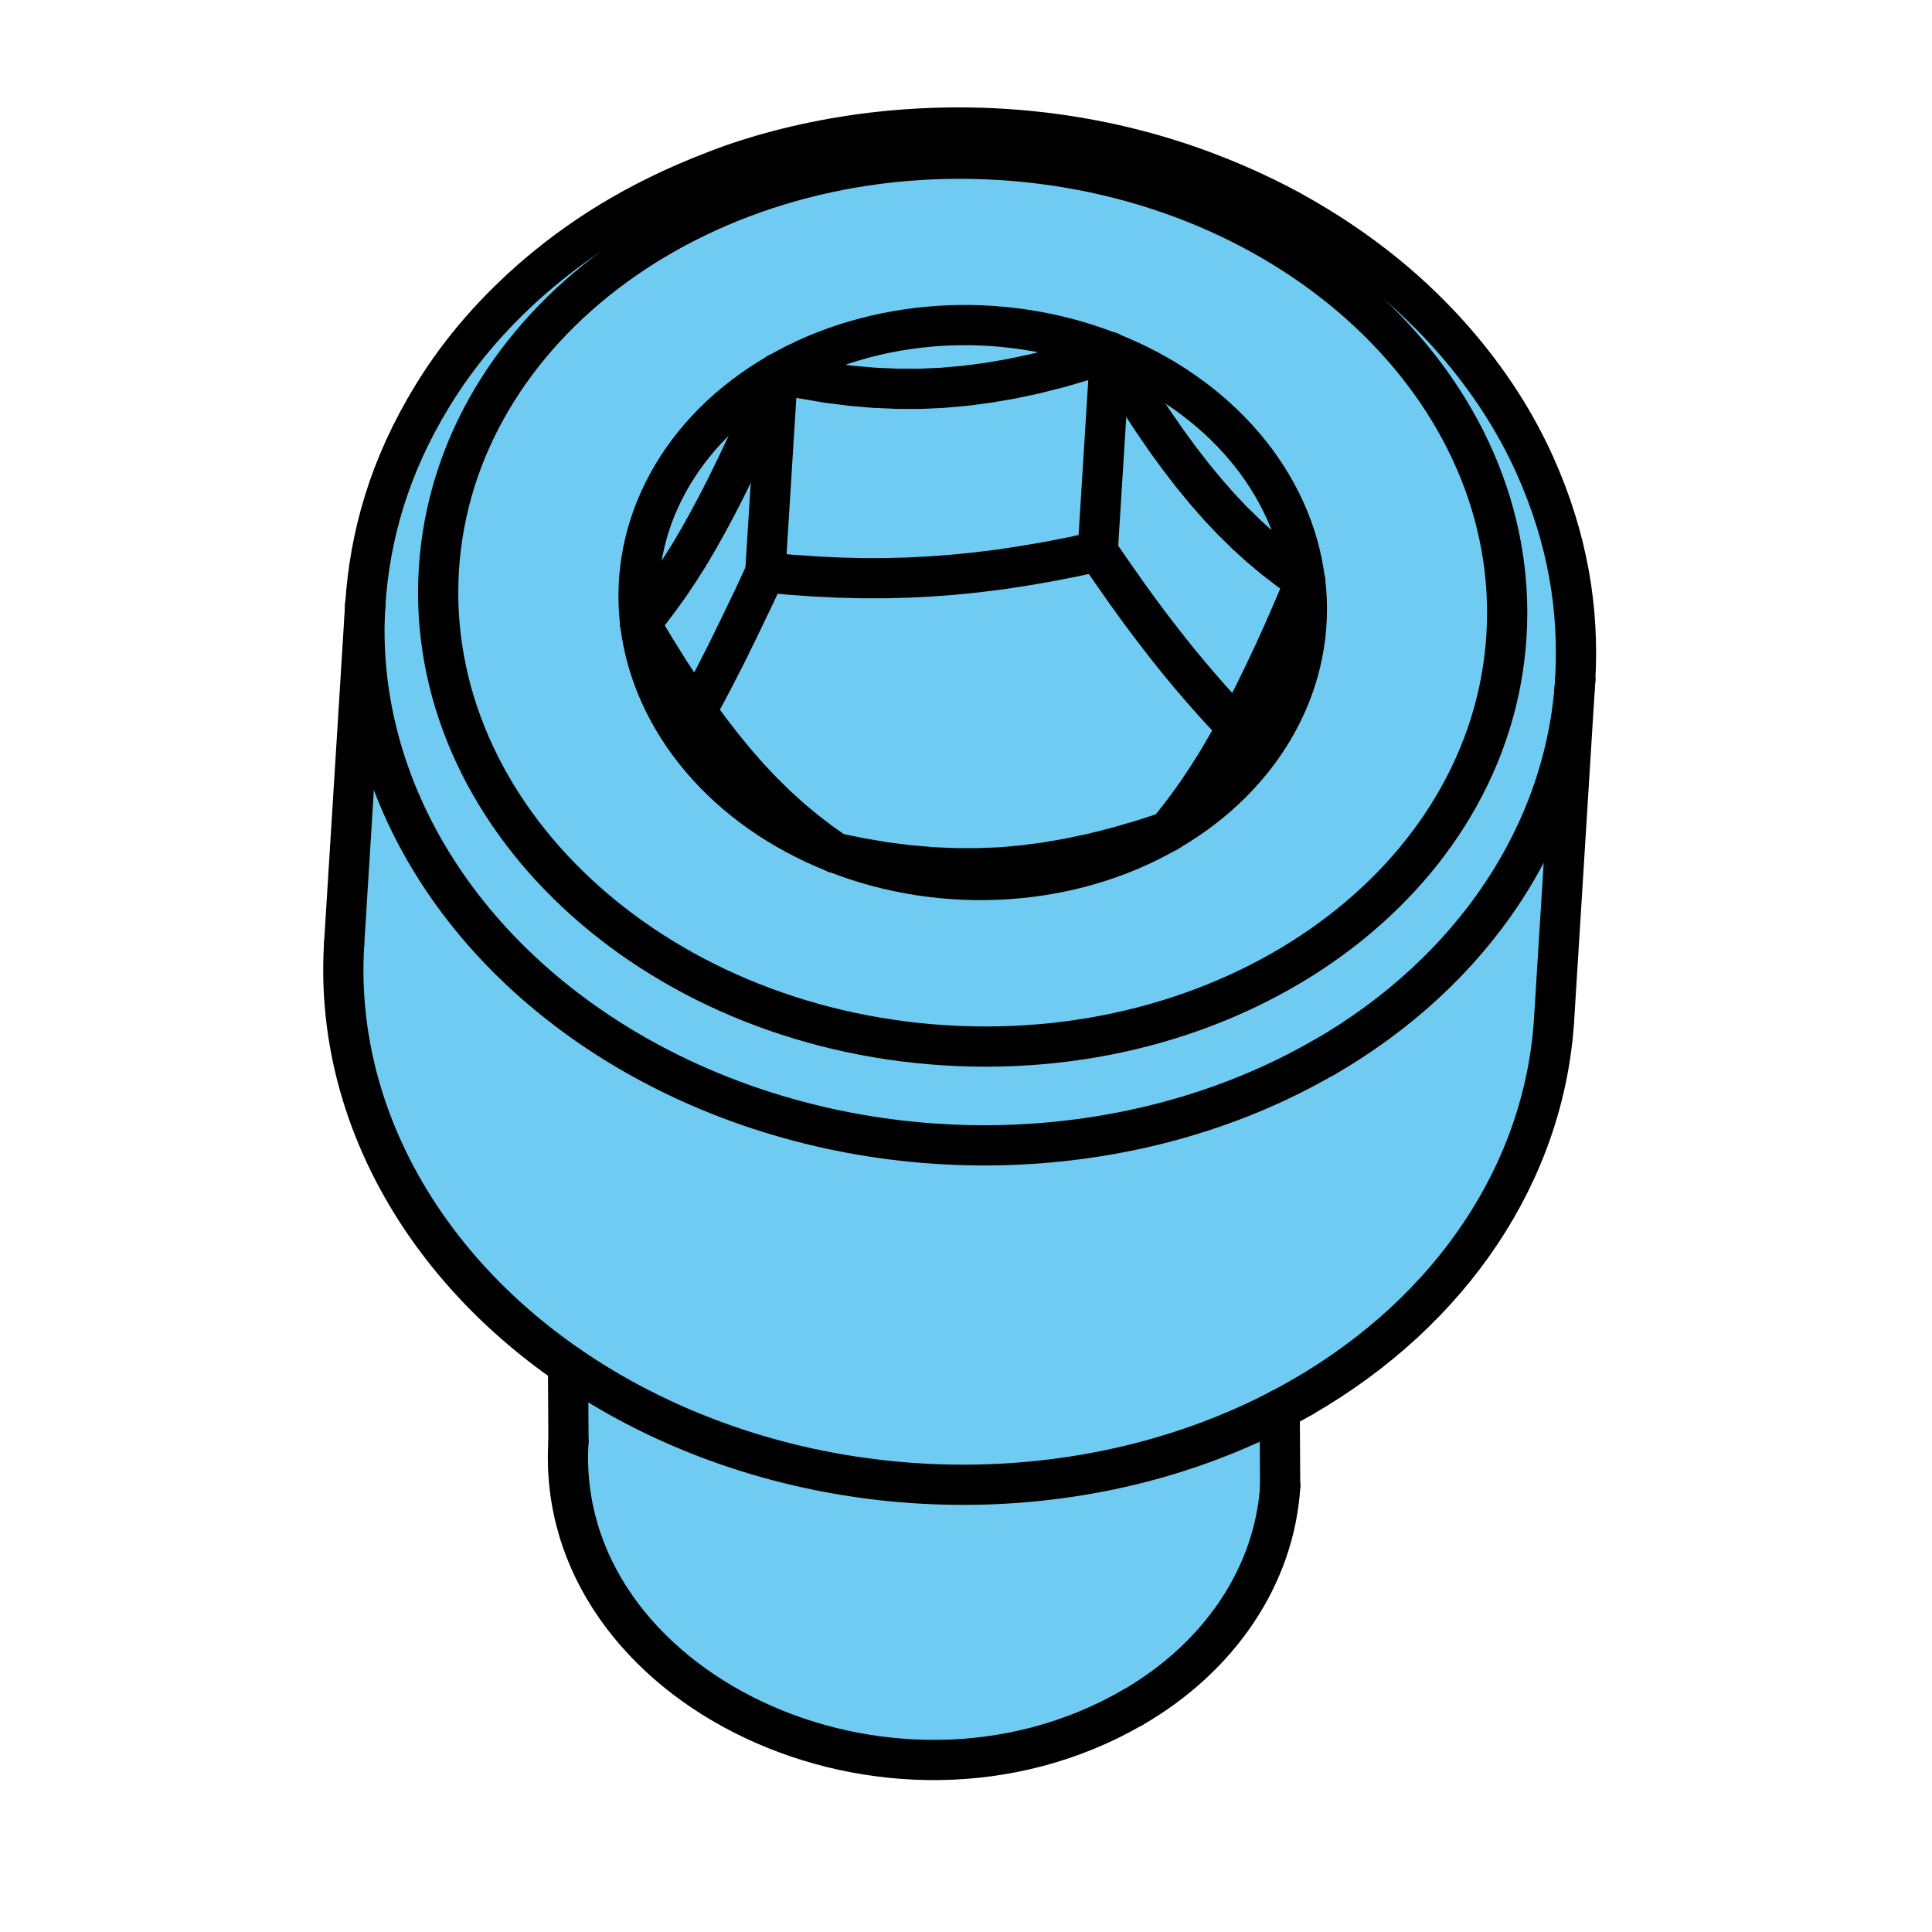
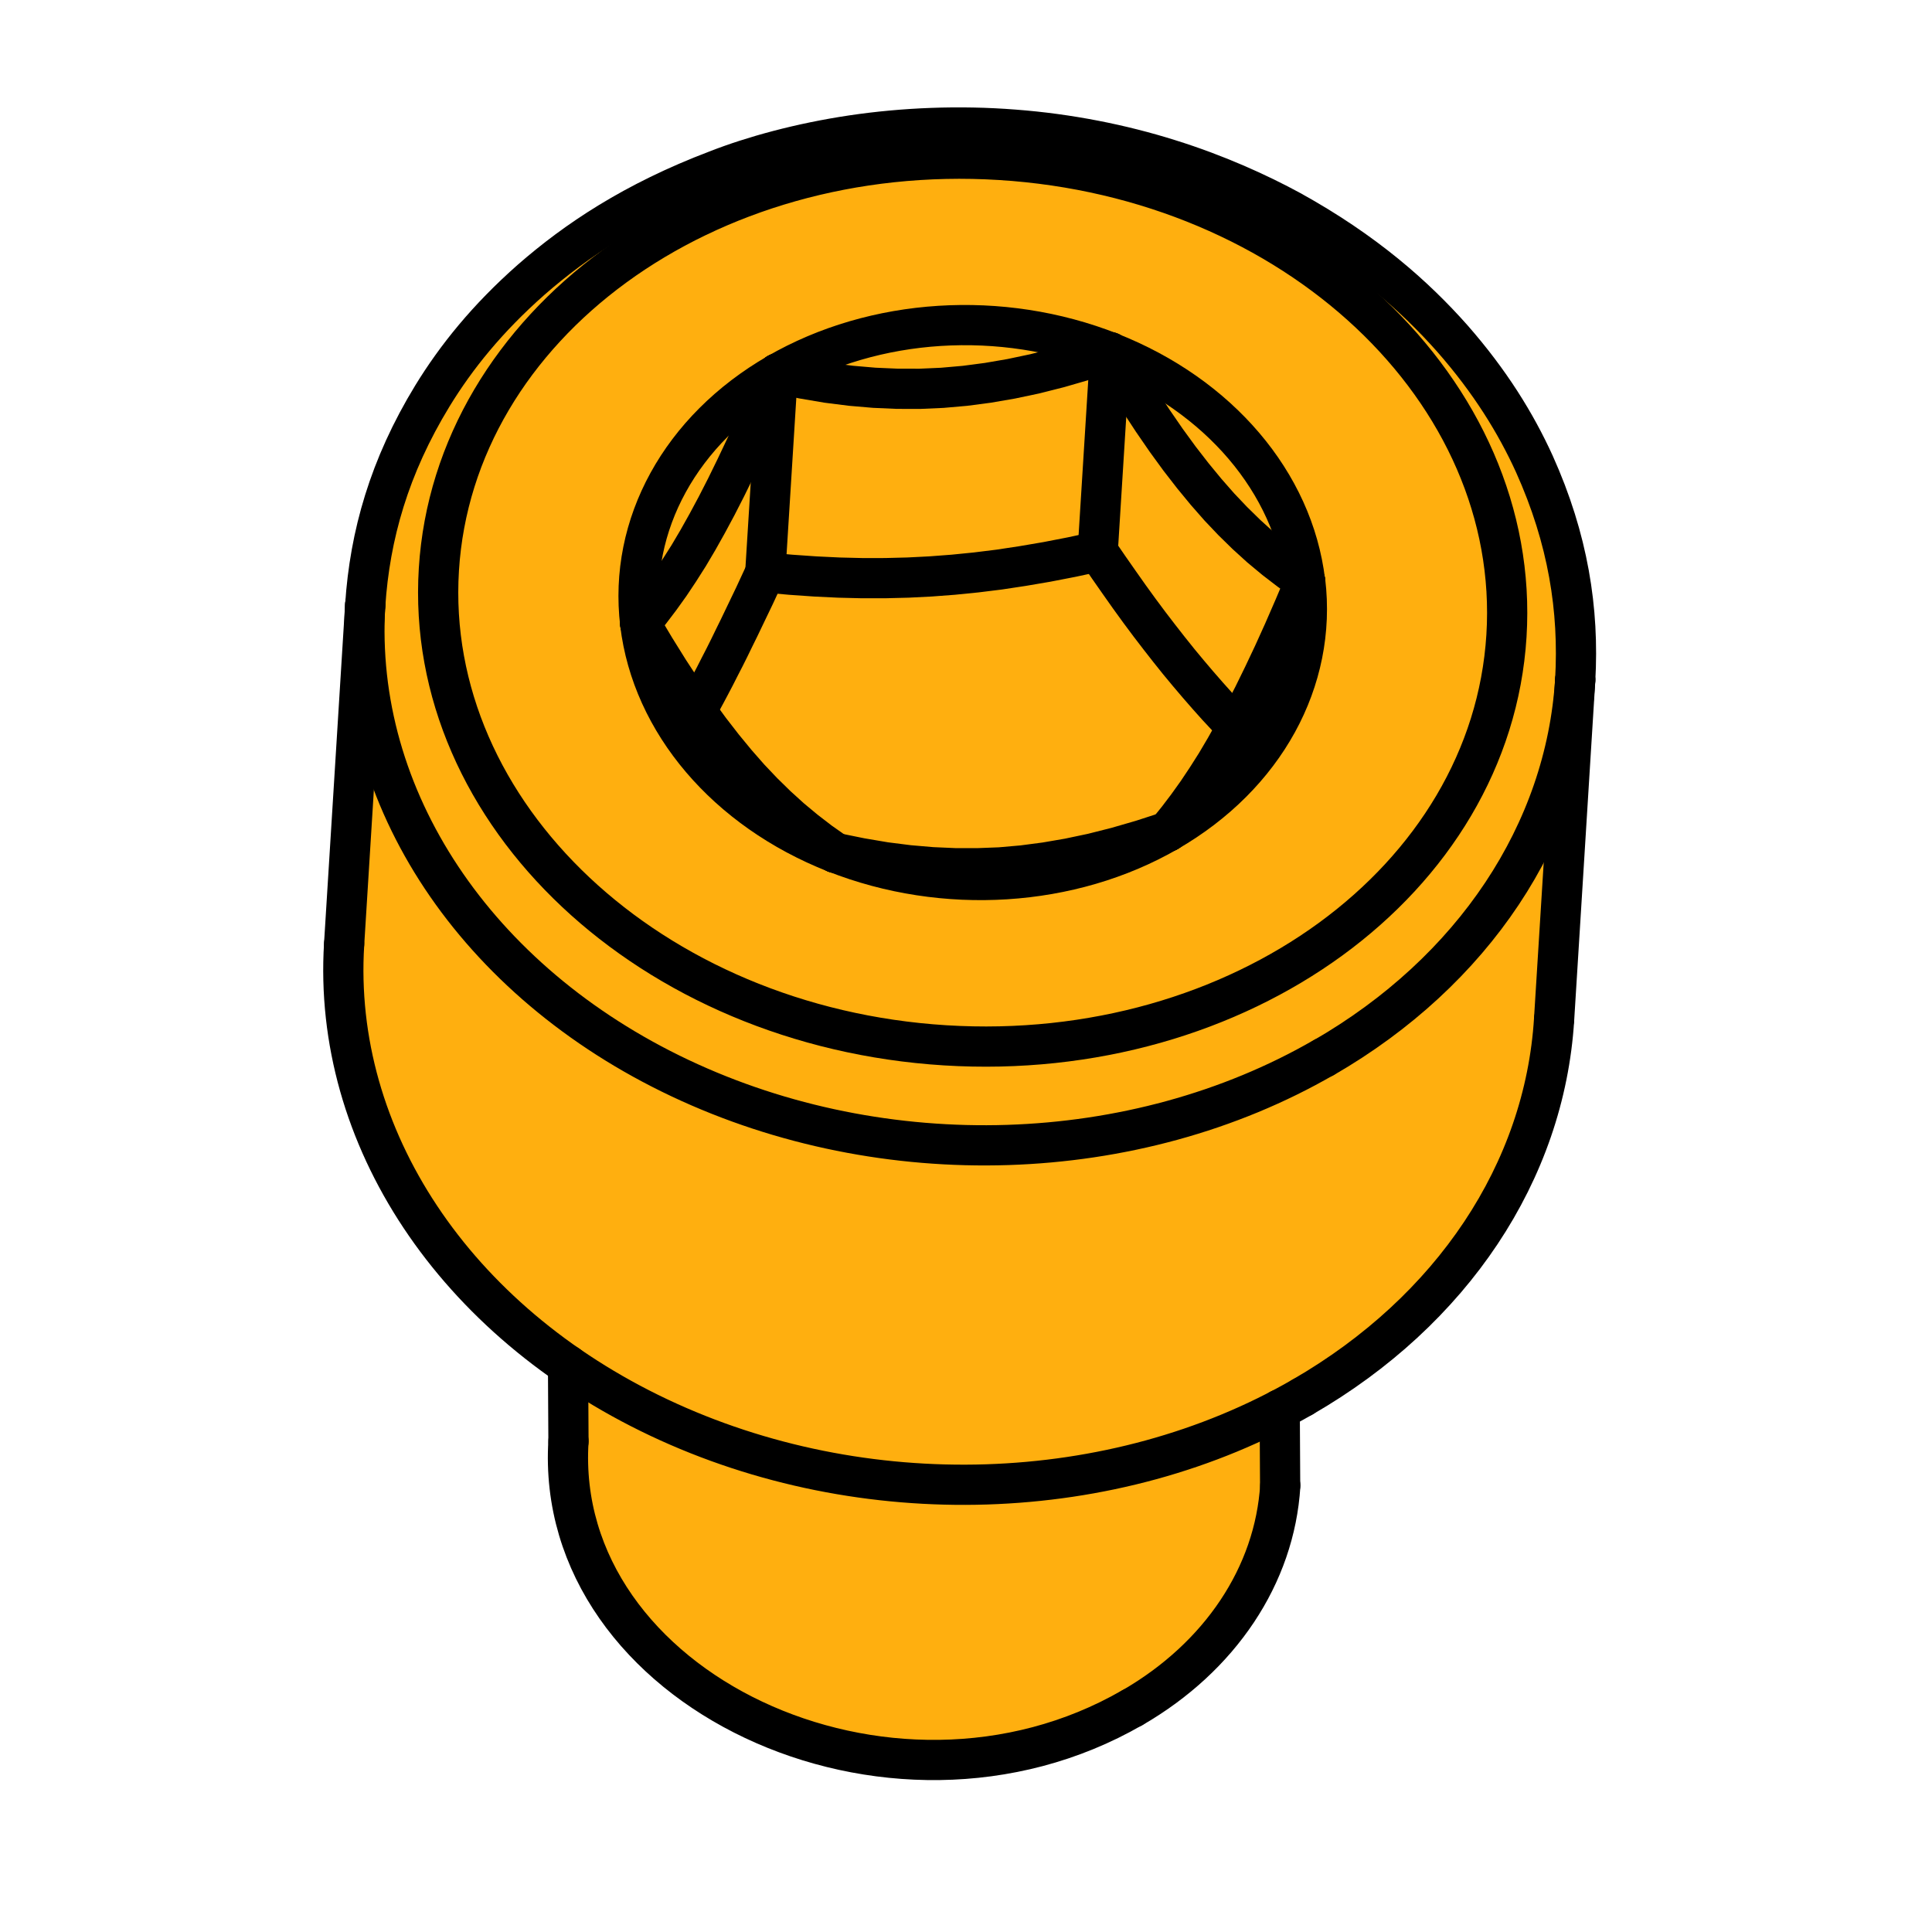
<svg xmlns="http://www.w3.org/2000/svg" width="48" height="48" viewBox="0 0 48 48" id="svg15825" version="1.1">
  <defs id="defs15827" />
  <g id="layer1" transform="translate(0,-1004.362)">
    <g transform="matrix(3.543307,0,0,3.543307,-374.5064,715.6142)" id="g15485">
-       <path d="m 116.788,85.973 a 4.277,3.55 0 0 1 -4.268,3.55 4.277,3.55 0 0 1 -4.286,-3.535 4.277,3.55 0 0 1 4.251,-3.564 4.277,3.55 0 0 1 4.303,3.521" id="path15479" style="opacity:1;fill:#66c8f0;fill-opacity:0.941;fill-rule:evenodd;stroke:none;stroke-width:1;stroke-linecap:round;stroke-linejoin:round;stroke-miterlimit:4;stroke-dasharray:none;stroke-dashoffset:0;stroke-opacity:1" />
-       <path transform="scale(0.2822222,0.2822222)" id="path15481" d="m 383.431,308.551 c -0.359,1.765 -0.219,3.603 -0.239,5.4 0.134,2.84 1.765,5.427 3.803,7.323 3.263,2.95 7.737,4.502 12.12,4.324 4.642,-0.184 9.378,-2.276 12.062,-6.172 1.165,-1.659 1.81,-3.644 1.882,-5.667 0.092,-1.095 0.229,-2.192 0.229,-3.291 -0.177,-0.63 -0.951,-0.41 -1.14,0.085 -2.333,3.716 -6.522,6.008 -10.813,6.557 -3.086,0.325 -6.313,0.029 -9.217,-1.214 -2.798,-1.127 -5.268,-3.099 -6.915,-5.631 -0.43,-0.607 -0.618,-1.388 -1.16,-1.901 -0.266,-0.055 -0.42,-0.004 -0.611,0.188 z" style="opacity:1;fill:#66c8f0;fill-opacity:0.941;fill-rule:evenodd;stroke:none;stroke-width:1;stroke-linecap:round;stroke-linejoin:round;stroke-miterlimit:4;stroke-dasharray:none;stroke-dashoffset:0;stroke-opacity:1" />
-       <path transform="scale(0.2822222,0.2822222)" id="path15483" d="m 388.791,323.42 c -0.207,1.036 -0.115,2.157 0.125,3.193 0.838,3.065 3.844,5.024 6.825,5.626 3.365,0.631 7.242,-0.46 9.307,-3.309 0.928,-1.306 1.377,-2.985 1.184,-4.561 -0.544,-0.556 -1.255,0.205 -1.869,0.317 -3.461,1.218 -7.306,1.293 -10.847,0.321 -1.482,-0.391 -2.817,-1.114 -4.206,-1.743 -0.22,-0.088 -0.347,0.043 -0.52,0.158 z" style="opacity:1;fill:#66c8f0;fill-opacity:0.941;fill-rule:evenodd;stroke:none;stroke-width:1;stroke-linecap:round;stroke-linejoin:round;stroke-miterlimit:4;stroke-dasharray:none;stroke-dashoffset:0;stroke-opacity:1" />
+       <path d="m 116.788,85.973 a 4.277,3.55 0 0 1 -4.268,3.55 4.277,3.55 0 0 1 -4.286,-3.535 4.277,3.55 0 0 1 4.251,-3.564 4.277,3.55 0 0 1 4.303,3.521" id="path15479" style="opacity:1;fill:#ffaa00;fill-opacity:0.941;fill-rule:evenodd;stroke:none;stroke-width:1;stroke-linecap:round;stroke-linejoin:round;stroke-miterlimit:4;stroke-dasharray:none;stroke-dashoffset:0;stroke-opacity:1" />
+       <path transform="scale(0.2822222,0.2822222)" id="path15481" d="m 383.431,308.551 c -0.359,1.765 -0.219,3.603 -0.239,5.4 0.134,2.84 1.765,5.427 3.803,7.323 3.263,2.95 7.737,4.502 12.12,4.324 4.642,-0.184 9.378,-2.276 12.062,-6.172 1.165,-1.659 1.81,-3.644 1.882,-5.667 0.092,-1.095 0.229,-2.192 0.229,-3.291 -0.177,-0.63 -0.951,-0.41 -1.14,0.085 -2.333,3.716 -6.522,6.008 -10.813,6.557 -3.086,0.325 -6.313,0.029 -9.217,-1.214 -2.798,-1.127 -5.268,-3.099 -6.915,-5.631 -0.43,-0.607 -0.618,-1.388 -1.16,-1.901 -0.266,-0.055 -0.42,-0.004 -0.611,0.188 z" style="opacity:1;fill:#ffaa00;fill-opacity:0.941;fill-rule:evenodd;stroke:none;stroke-width:1;stroke-linecap:round;stroke-linejoin:round;stroke-miterlimit:4;stroke-dasharray:none;stroke-dashoffset:0;stroke-opacity:1" />
+       <path transform="scale(0.2822222,0.2822222)" id="path15483" d="m 388.791,323.42 c -0.207,1.036 -0.115,2.157 0.125,3.193 0.838,3.065 3.844,5.024 6.825,5.626 3.365,0.631 7.242,-0.46 9.307,-3.309 0.928,-1.306 1.377,-2.985 1.184,-4.561 -0.544,-0.556 -1.255,0.205 -1.869,0.317 -3.461,1.218 -7.306,1.293 -10.847,0.321 -1.482,-0.391 -2.817,-1.114 -4.206,-1.743 -0.22,-0.088 -0.347,0.043 -0.52,0.158 z" style="opacity:1;fill:#ffaa00;fill-opacity:0.941;fill-rule:evenodd;stroke:none;stroke-width:1;stroke-linecap:round;stroke-linejoin:round;stroke-miterlimit:4;stroke-dasharray:none;stroke-dashoffset:0;stroke-opacity:1" />
      <g id="g14053">
        <path style="fill:none;stroke:#000000;stroke-width:0.282;stroke-linecap:round;stroke-linejoin:round;stroke-miterlimit:4;stroke-dasharray:none" d="m 114.976,88.907 a 4.25,3.524 3.56 0 0 1.763,-2.648" id="path10758" />
        <path style="fill:none;stroke:#000000;stroke-width:0.282;stroke-linecap:round;stroke-linejoin:round;stroke-miterlimit:4;stroke-dasharray:none" d="m 108.255,85.731 a 4.25,3.524 3.56 0 0 6.721,3.175" id="path10760" />
        <path style="fill:none;stroke:#000000;stroke-width:0.282;stroke-linecap:round;stroke-linejoin:round;stroke-miterlimit:4;stroke-dasharray:none" id="92" d="m 109.677,91.064 0.003,0.534" />
        <path style="fill:none;stroke:#000000;stroke-width:0.282;stroke-linecap:round;stroke-linejoin:round;stroke-miterlimit:4;stroke-dasharray:none" id="93" d="m 114.667,91.374 0.003,0.534" />
        <path style="fill:none;stroke:#000000;stroke-width:0.282;stroke-linecap:round;stroke-linejoin:round;stroke-miterlimit:4;stroke-dasharray:none" d="m 116.739,86.259 c 0.028,-0.491 -0.049,-0.988 -0.287,-1.516 -0.13,-0.285 -0.31,-0.577 -0.574,-0.878 -0.266,-0.3 -0.616,-0.61 -1.133,-0.896 -0.226,-0.123 -0.518,-0.256 -0.851,-0.36 -0.333,-0.105 -0.706,-0.18 -1.09,-0.209 -0.383,-0.03 -0.775,-0.014 -1.137,0.04 -0.361,0.054 -0.693,0.145 -0.946,0.244 -0.586,0.222 -0.989,0.495 -1.301,0.767 -0.31,0.273 -0.528,0.545 -0.694,0.816 -0.303,0.496 -0.439,0.979 -0.471,1.467" id="path9442" />
        <path style="fill:none;stroke:#000000;stroke-width:0.282;stroke-linecap:round;stroke-linejoin:round;stroke-miterlimit:4;stroke-dasharray:none" id="95" d="m 108.255,85.731 -0.148,2.379" />
        <path style="fill:none;stroke:#000000;stroke-width:0.282;stroke-linecap:round;stroke-linejoin:round;stroke-miterlimit:4;stroke-dasharray:none" id="96" d="m 116.739,86.259 -0.148,2.379" />
        <path style="fill:none;stroke:#000000;stroke-width:0.282;stroke-linecap:round;stroke-linejoin:round;stroke-miterlimit:4;stroke-dasharray:none" d="m 113.634,93.465 c 0.616,-0.356 0.998,-0.929 1.037,-1.557" id="path10555" />
        <path style="fill:none;stroke:#000000;stroke-width:0.282;stroke-linecap:round;stroke-linejoin:round;stroke-miterlimit:4;stroke-dasharray:none" d="m 109.68,91.597 c -0.108,1.735 2.252,2.85 3.953,1.868" id="path10557" />
        <path style="fill:none;stroke:#000000;stroke-width:0.282;stroke-linecap:round;stroke-linejoin:round;stroke-miterlimit:4;stroke-dasharray:none" d="m 113.882,87.322 a 2.344,1.944 3.56 0 0 0.964,-1.754" id="path10561" />
        <path style="fill:none;stroke:#000000;stroke-width:0.282;stroke-linecap:round;stroke-linejoin:round;stroke-miterlimit:4;stroke-dasharray:none" d="m 114.845,85.568 -0.077,0.182 -0.074,0.17 -0.072,0.159 -0.07,0.148 -0.068,0.139 -0.067,0.13 -0.066,0.123 -0.065,0.116 -0.065,0.11 -0.066,0.104 -0.066,0.099 -0.068,0.095 -0.069,0.091 -0.071,0.088" id="path10563" />
        <path style="fill:none;stroke:#000000;stroke-width:0.282;stroke-linecap:round;stroke-linejoin:round;stroke-miterlimit:4;stroke-dasharray:none" d="m 111.551,87.47 a 2.344,1.944 3.56 0 0 2.331,-0.148" id="path10565" />
        <path style="fill:none;stroke:#000000;stroke-width:0.282;stroke-linecap:round;stroke-linejoin:round;stroke-miterlimit:4;stroke-dasharray:none" d="m 114.845,85.568 a 2.344,1.944 3.56 0 0 -1.367,-1.606" id="path10567" />
        <path style="fill:none;stroke:#000000;stroke-width:0.282;stroke-linecap:round;stroke-linejoin:round;stroke-miterlimit:4;stroke-dasharray:none" d="m 110.183,85.864 a 2.344,1.944 3.56 0 0 1.367,1.606" id="path10569" />
        <path style="fill:none;stroke:#000000;stroke-width:0.282;stroke-linecap:round;stroke-linejoin:round;stroke-miterlimit:4;stroke-dasharray:none" d="m 113.478,83.962 a 2.344,1.944 3.56 0 0 -2.331,0.148" id="path10571" />
        <path style="fill:none;stroke:#000000;stroke-width:0.282;stroke-linecap:round;stroke-linejoin:round;stroke-miterlimit:4;stroke-dasharray:none" d="m 111.147,84.11 a 2.344,1.944 3.56 0 0 -0.964,1.754" id="path10573" />
        <path style="fill:none;stroke:#000000;stroke-width:0.282;stroke-linecap:round;stroke-linejoin:round;stroke-miterlimit:4;stroke-dasharray:none" d="m 113.882,87.322 -0.182,0.059 -0.176,0.051 -0.17,0.043 -0.166,0.035 -0.163,0.028 -0.16,0.021 -0.159,0.014 -0.158,0.006 -0.159,-3.23e-4 -0.16,-0.007 -0.163,-0.014 -0.166,-0.021 -0.171,-0.029 -0.177,-0.036" id="path10575" />
        <path style="fill:none;stroke:#000000;stroke-width:0.282;stroke-linecap:round;stroke-linejoin:round;stroke-miterlimit:4;stroke-dasharray:none" d="m 113.478,83.962 0.102,0.171 0.099,0.159 0.097,0.148 0.095,0.138 0.094,0.129 0.093,0.12 0.093,0.113 0.093,0.106 0.094,0.099 0.096,0.094 0.098,0.089 0.101,0.084 0.104,0.08 0.108,0.076" id="path10577" />
        <path style="fill:none;stroke:#000000;stroke-width:0.282;stroke-linecap:round;stroke-linejoin:round;stroke-miterlimit:4;stroke-dasharray:none" d="m 111.551,87.47 -0.108,-0.076 -0.104,-0.08 -0.101,-0.084 -0.098,-0.089 -0.096,-0.094 -0.094,-0.099 -0.093,-0.106 -0.093,-0.113 -0.093,-0.12 -0.094,-0.129 -0.095,-0.138 -0.097,-0.148 -0.099,-0.159 -0.102,-0.171" id="path10579" />
        <path style="fill:none;stroke:#000000;stroke-width:0.282;stroke-linecap:round;stroke-linejoin:round;stroke-miterlimit:4;stroke-dasharray:none" d="m 111.147,84.11 0.177,0.036 0.171,0.029 0.166,0.021 0.163,0.014 0.16,0.007 0.159,3.59e-4 0.158,-0.007 0.159,-0.014 0.16,-0.021 0.163,-0.028 0.166,-0.035 0.17,-0.043 0.176,-0.051 0.182,-0.059" id="path10581" />
        <path style="fill:none;stroke:#000000;stroke-width:0.282;stroke-linecap:round;stroke-linejoin:round;stroke-miterlimit:4;stroke-dasharray:none" d="m 110.183,85.864 0.071,-0.088 0.069,-0.091 0.068,-0.095 0.066,-0.099 0.066,-0.104 0.065,-0.11 0.065,-0.116 0.066,-0.123 0.067,-0.131 0.068,-0.139 0.07,-0.148 0.072,-0.159 0.074,-0.17 0.077,-0.182" id="path10583" />
        <path style="fill:none;stroke:#000000;stroke-width:0.282;stroke-linecap:round;stroke-linejoin:round;stroke-miterlimit:4;stroke-dasharray:none" id="610" d="m 113.478,83.962 -0.087,1.395" />
        <path style="fill:none;stroke:#000000;stroke-width:0.282;stroke-linecap:round;stroke-linejoin:round;stroke-miterlimit:4;stroke-dasharray:none" d="m 113.391,85.357 0.076,0.111 0.074,0.106 0.072,0.102 0.071,0.098 0.07,0.094 0.069,0.09 0.068,0.087 0.068,0.085 0.068,0.082 0.068,0.08 0.068,0.078 0.068,0.076 0.069,0.074 0.07,0.073" id="path10586" />
        <path style="fill:none;stroke:#000000;stroke-width:0.282;stroke-linecap:round;stroke-linejoin:round;stroke-miterlimit:4;stroke-dasharray:none" d="m 110.575,86.478 0.033,-0.06 0.033,-0.061 0.033,-0.062 0.033,-0.063 0.033,-0.065 0.034,-0.066 0.034,-0.068 0.034,-0.07 0.035,-0.071 0.035,-0.073 0.036,-0.075 0.037,-0.077 0.037,-0.08 0.038,-0.082" id="path10588" />
        <path style="fill:none;stroke:#000000;stroke-width:0.282;stroke-linecap:round;stroke-linejoin:round;stroke-miterlimit:4;stroke-dasharray:none" d="m 111.06,85.505 0.178,0.016 0.172,0.012 0.167,0.008 0.164,0.004 0.161,-1.59e-4 0.159,-0.004 0.158,-0.008 0.159,-0.012 0.16,-0.016 0.162,-0.02 0.165,-0.025 0.17,-0.029 0.175,-0.034 0.181,-0.039" id="path10590" />
        <path style="fill:none;stroke:#000000;stroke-width:0.282;stroke-linecap:round;stroke-linejoin:round;stroke-miterlimit:4;stroke-dasharray:none" d="m 114.828,91.286 a 4.25,3.524 3.56 0 0 1.763,-2.648" id="path10592" />
        <path style="fill:none;stroke:#000000;stroke-width:0.282;stroke-linecap:round;stroke-linejoin:round;stroke-miterlimit:4;stroke-dasharray:none" d="m 108.107,88.111 a 4.25,3.524 3.56 0 0 6.721,3.175" id="path10598" />
        <path style="fill:none;stroke:#000000;stroke-width:0.282;stroke-linecap:round;stroke-linejoin:round;stroke-miterlimit:4;stroke-dasharray:none" id="618" d="m 111.147,84.11 -0.087,1.395" />
        <g style="fill:none;stroke:#000000;stroke-width:0.282;stroke-linecap:round;stroke-linejoin:round;stroke-miterlimit:4;stroke-dasharray:none" transform="matrix(0.9980708,0.06208678,0.06208678,-0.9980708,25.41185,98.13864)" id="g10754">
          <ellipse cx="86.163" cy="17.806" rx="3.75" ry="3.11" id="ellipse10756" style="stroke-width:0.282;stroke-linecap:round;stroke-linejoin:round;stroke-miterlimit:4;stroke-dasharray:none" />
        </g>
      </g>
    </g>
  </g>
</svg>
